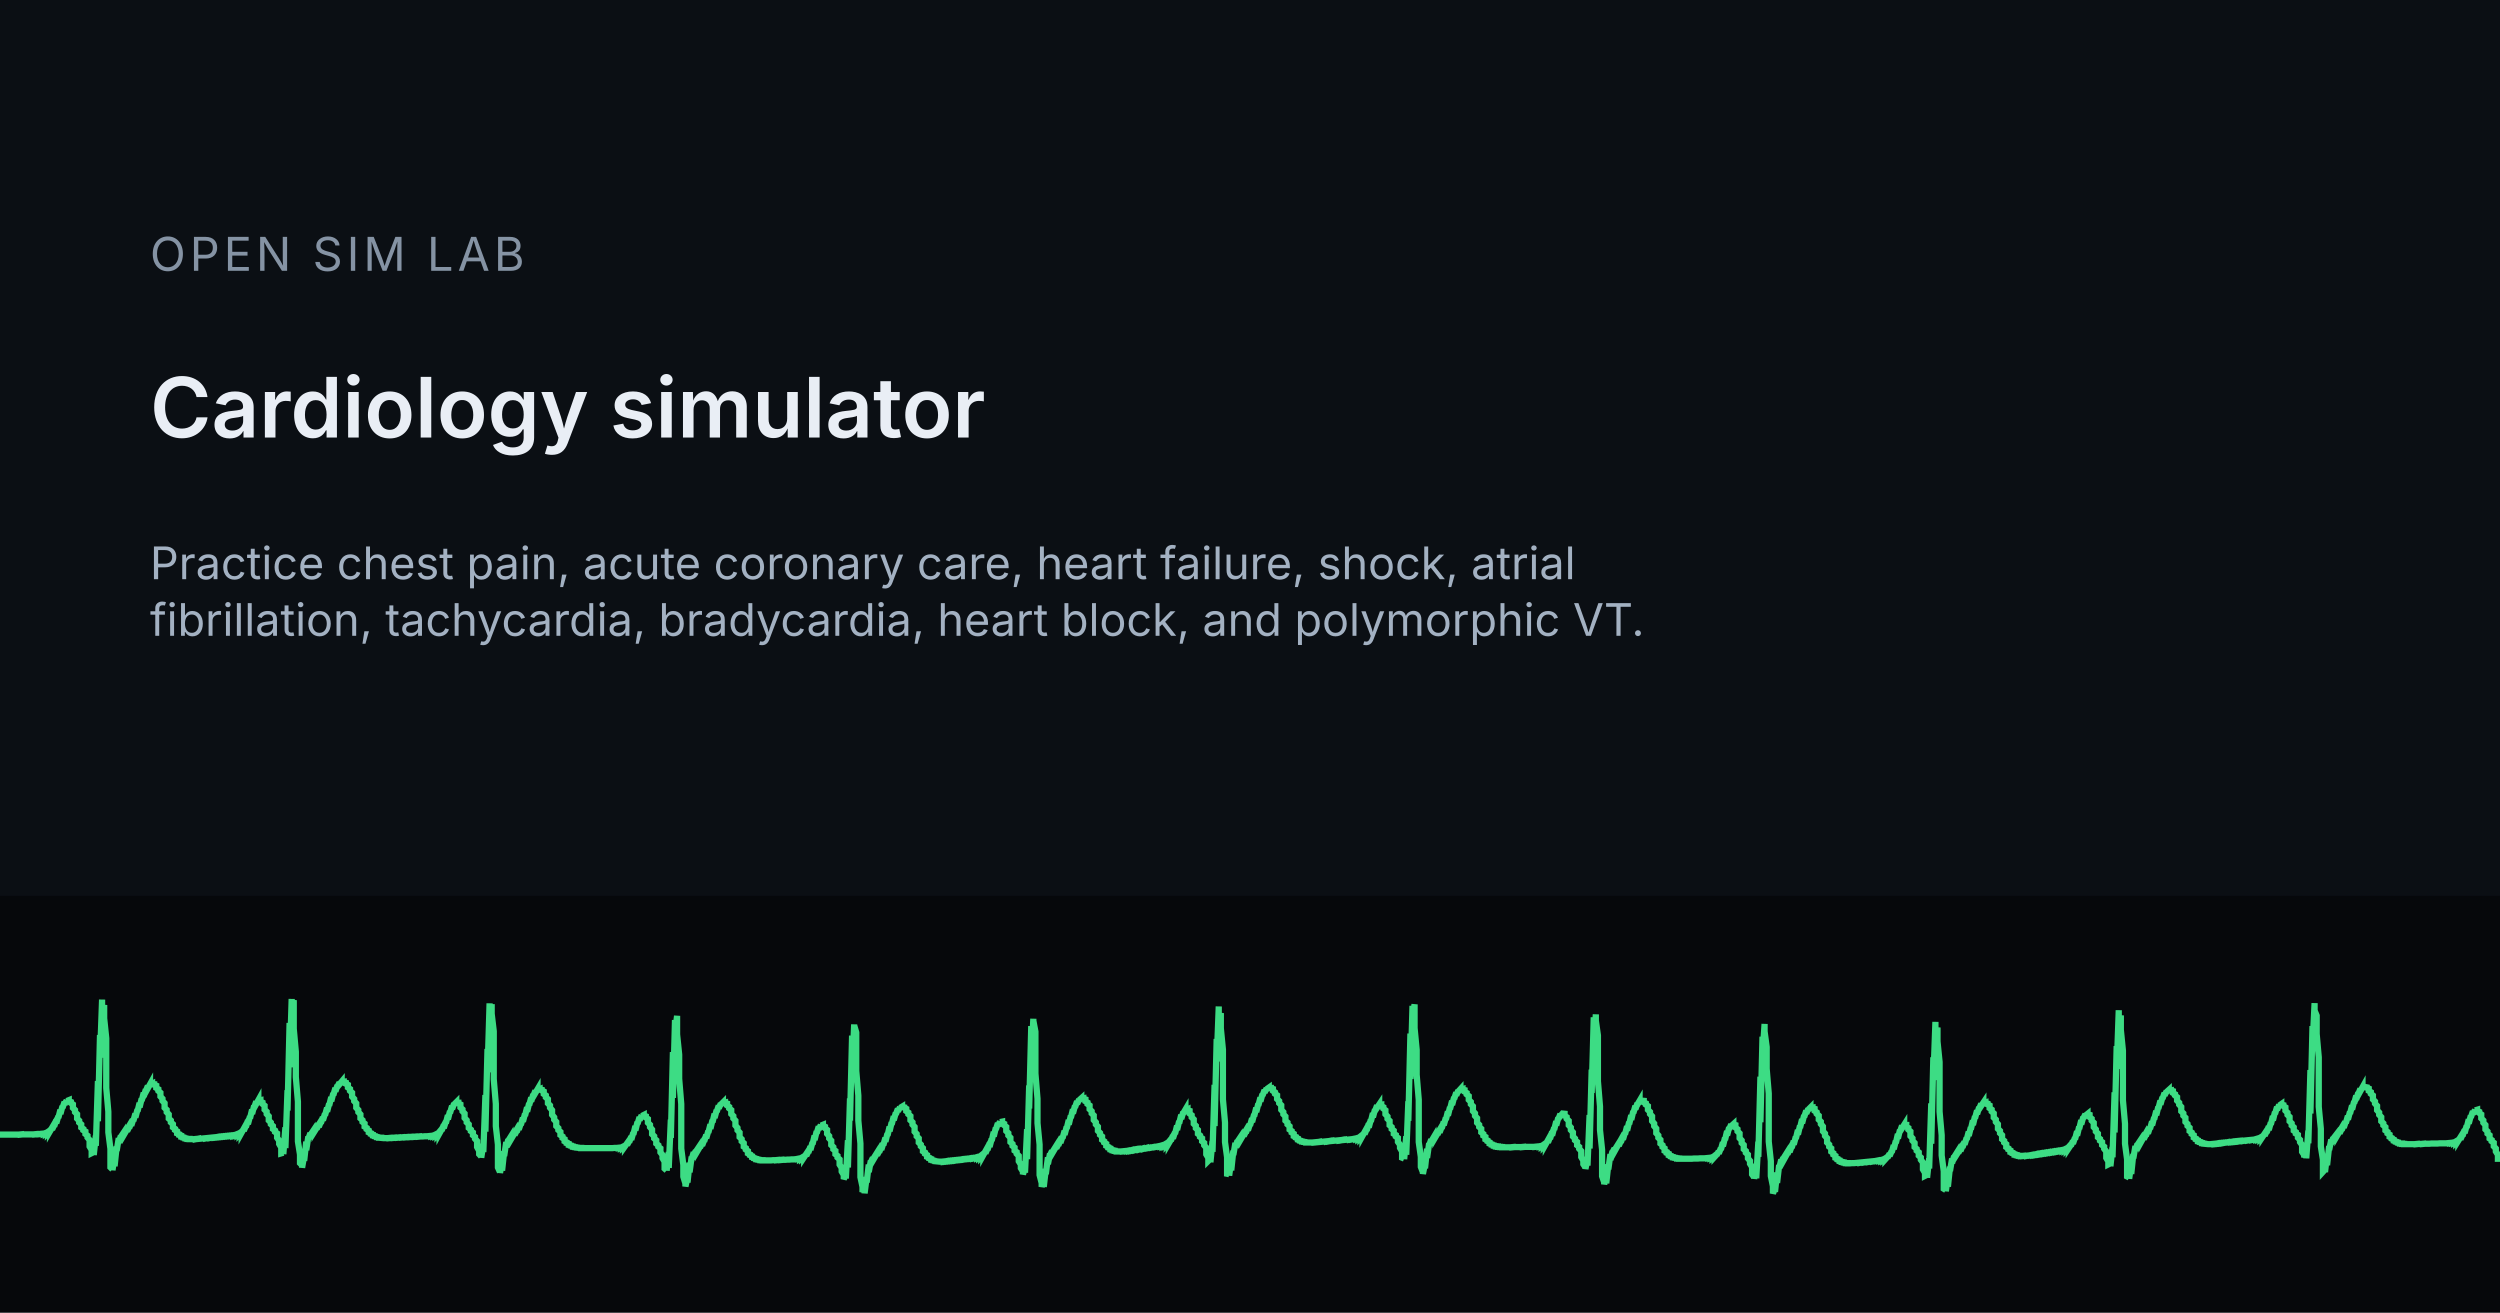
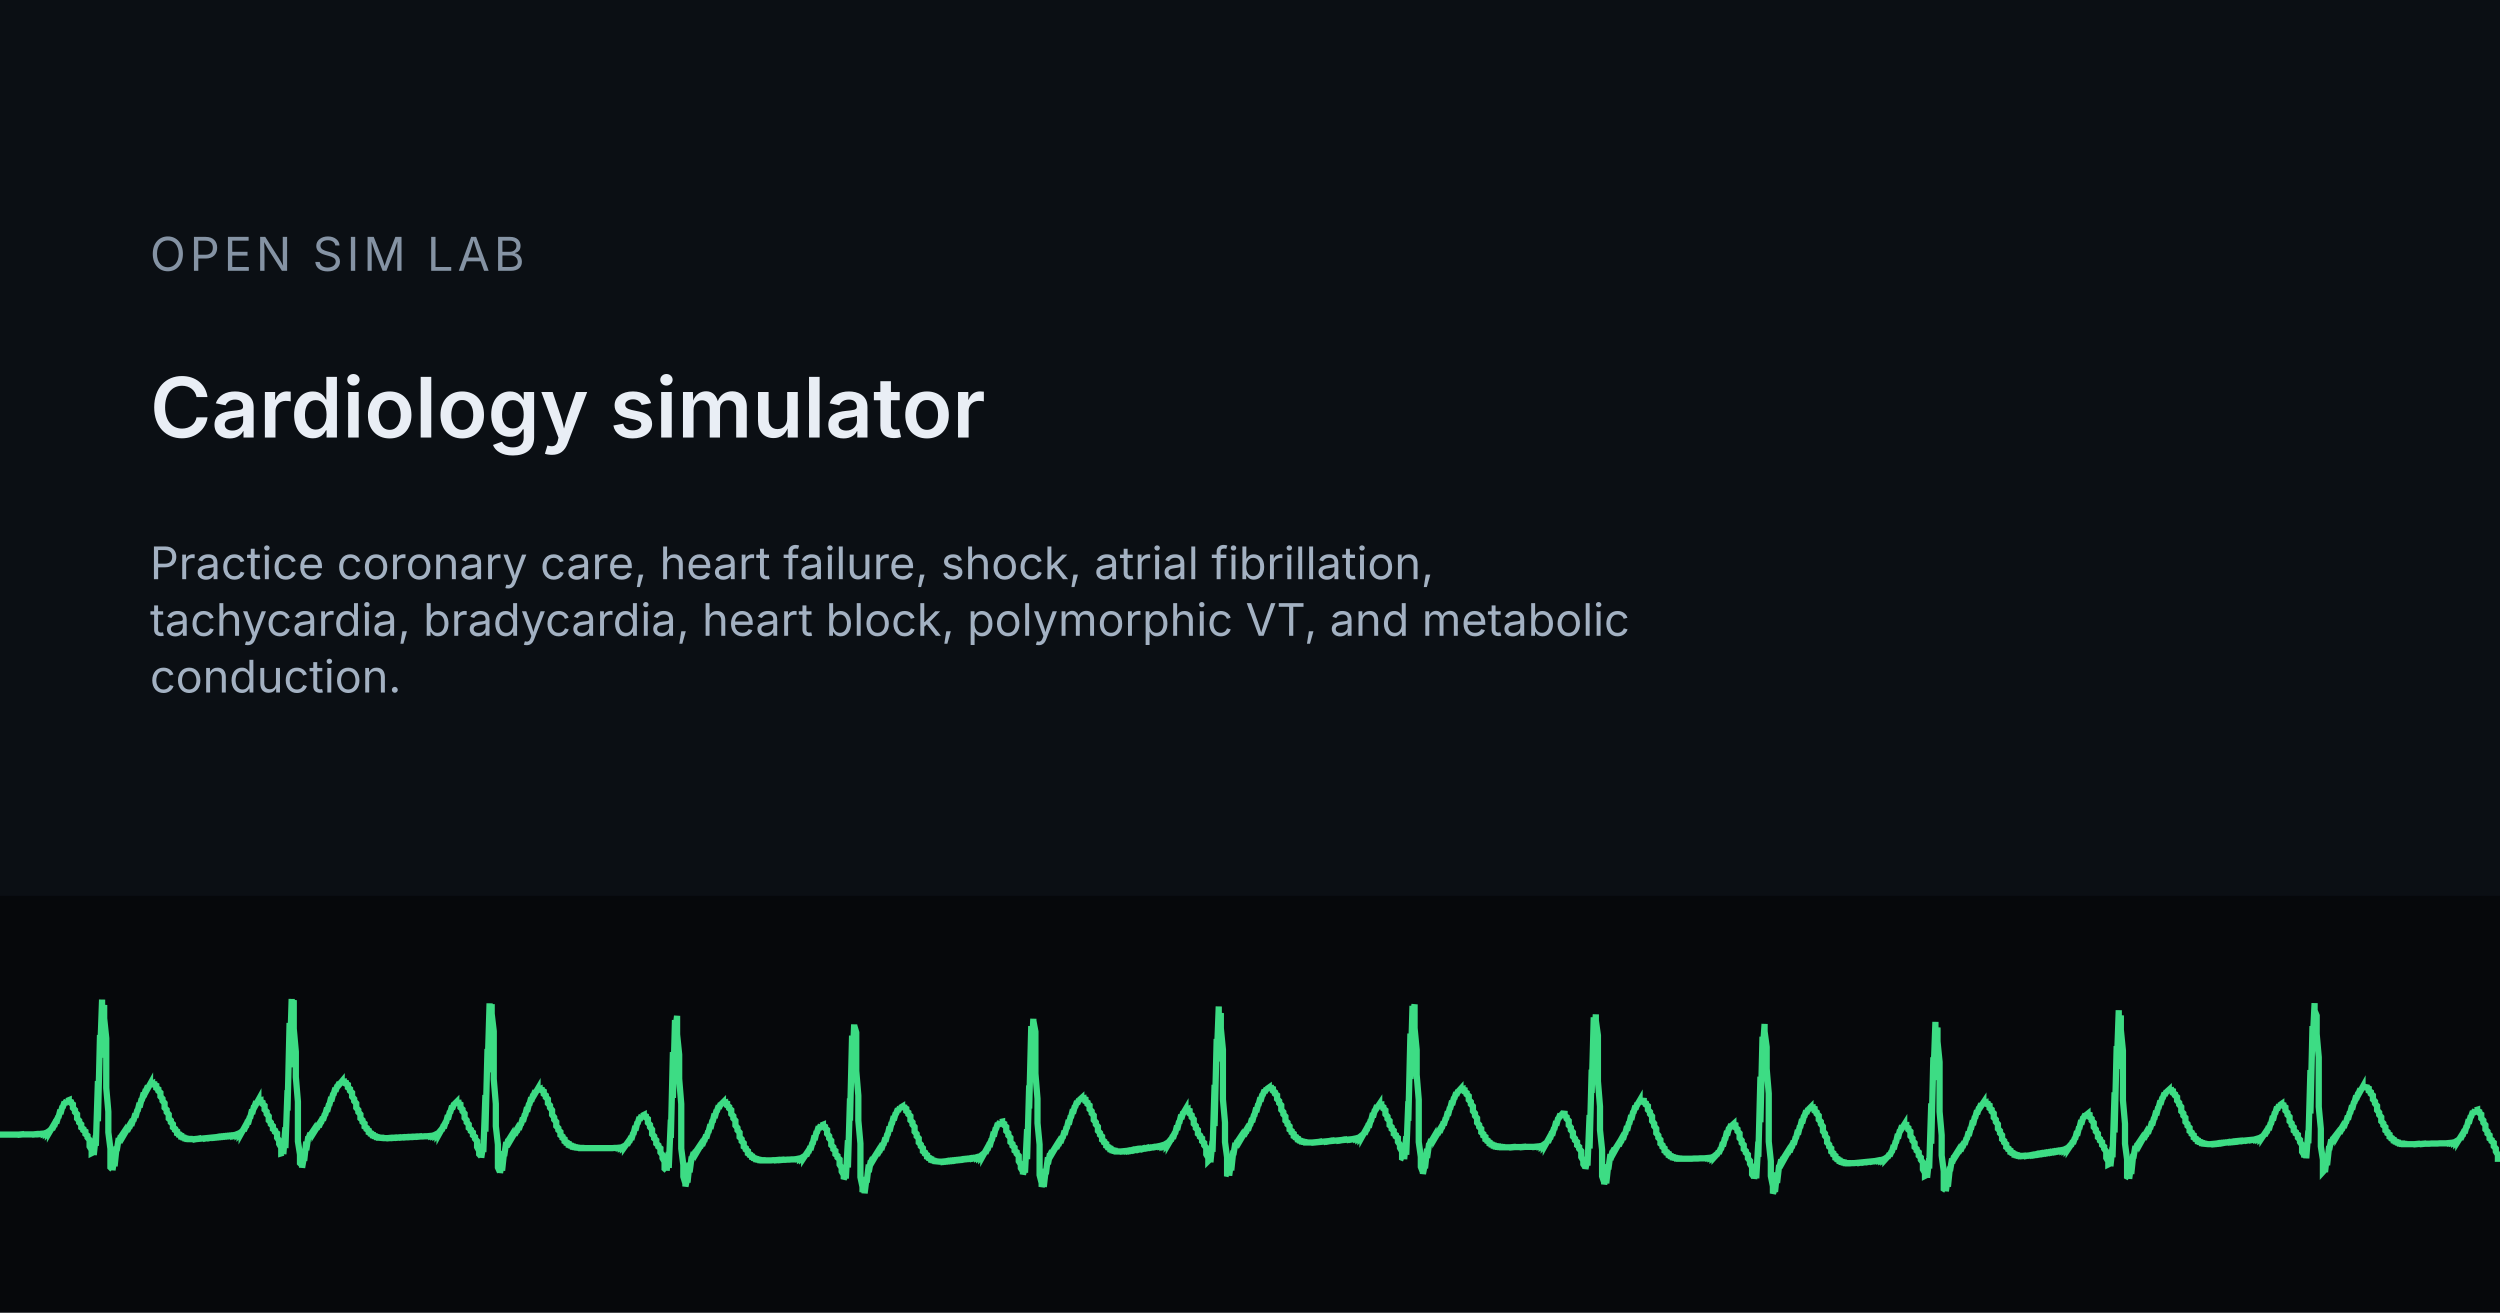
<svg xmlns="http://www.w3.org/2000/svg" width="1200" height="630" viewBox="0 0 1200 630">
  <rect width="1200" height="630" fill="#0B0F14" />
  <rect x="0" y="430" width="1200" height="200" fill="#06080B" />
  <g transform="translate(0 455)">
    <path d="M0 89.6 L0 89.6 L1 89.6 L1 89.6 L2 89.6 L2 89.6 L3 89.6 L3 89.6 L4 89.6 L4 89.6 L5 89.6 L5 89.6 L6 89.6 L6 89.6 L7 89.6 L7 89.6 L8 89.6 L8 89.6 L9 89.6 L9 89.6 L10 89.5 L10 89.6 L11 89.5 L11 89.5 L12 89.5 L12 89.5 L13 89.5 L13 89.5 L14 89.5 L14 89.5 L15 89.5 L15 89.5 L16 89.5 L16 89.5 L17 89.4 L17 89.5 L18 89.4 L18 89.4 L19 89.3 L19 89.4 L20 89.3 L20 89.3 L21 89.1 L21 89.2 L22 88.8 L22 89.0 L23 88.3 L23 88.7 L24 87.6 L24 88.0 L25 86.3 L25 87.2 L26 85.0 L26 85.7 L27 82.6 L27 84.2 L28 80.7 L28 81.6 L29 77.7 L29 79.7 L30 75.9 L30 76.8 L31 73.9 L31 75.1 L32 73.2 L32 73.5 L33 73.1 L33 73.5 L34 73.9 L34 74.4 L35 75.1 L35 76.8 L36 77.8 L36 78.8 L37 79.8 L37 81.9 L38 82.9 L38 83.8 L39 84.7 L39 86.2 L40 86.9 L40 87.5 L41 88.1 L41 89.3 L42 90.1 L42 91.0 L43 92.2 L43 95.3 L44 97.0 L44 98.5 L45 98.0 L45 99.4 L46 90.1 L46 95.0 L47 63.9 L47 83.2 L48 41.8 L48 52.7 L49 24.8 L49 32.7 L50 27.4 L50 33.8 L51 43.4 L51 67.2 L52 78.6 L52 88.5 L53 96.4 L53 105.3 L54 106.3 L54 106.7 L55 99.9 L55 104.8 L56 95.3 L56 97.4 L57 91.3 L57 93.5 L58 90.2 L58 90.7 L59 89.2 L59 89.8 L60 88.4 L60 88.8 L61 87.1 L61 88.0 L62 85.9 L62 86.5 L63 83.9 L63 85.3 L64 82.2 L64 83.1 L65 79.5 L65 81.4 L66 77.5 L66 78.5 L67 74.4 L67 76.5 L68 72.3 L68 73.4 L69 69.5 L69 71.4 L70 67.9 L70 68.7 L71 66.2 L71 67.3 L72 65.5 L72 65.7 L73 65.2 L73 65.3 L74 65.4 L74 65.7 L75 66.1 L75 67.2 L76 67.8 L76 68.6 L77 69.5 L77 71.3 L78 72.4 L78 73.4 L79 74.5 L79 76.7 L80 77.7 L80 78.8 L81 79.9 L81 81.9 L82 82.8 L82 83.7 L83 84.6 L83 86.1 L84 86.8 L84 87.4 L85 88.0 L85 89.0 L86 89.4 L86 89.8 L87 90.1 L87 90.7 L88 90.9 L88 91.1 L89 91.3 L89 91.5 L90 91.6 L90 91.7 L91 91.7 L91 91.8 L92 91.8 L92 91.8 L93 91.8 L93 91.8 L94 91.7 L94 91.8 L95 91.6 L95 91.7 L96 91.6 L96 91.6 L97 91.5 L97 91.5 L98 91.4 L98 91.4 L99 91.3 L99 91.4 L100 91.2 L100 91.2 L101 91.1 L101 91.2 L102 91.0 L102 91.0 L103 90.9 L103 91.0 L104 90.8 L104 90.9 L105 90.7 L105 90.8 L106 90.6 L106 90.7 L107 90.5 L107 90.6 L108 90.4 L108 90.5 L109 90.3 L109 90.4 L110 90.2 L110 90.3 L111 90.1 L111 90.2 L112 90.0 L112 90.1 L113 89.7 L113 89.9 L114 89.5 L114 89.6 L115 88.9 L115 89.3 L116 88.2 L116 88.6 L117 86.8 L117 87.8 L118 85.4 L118 86.1 L119 82.8 L119 84.6 L120 80.8 L120 81.8 L121 77.6 L121 79.7 L122 75.7 L122 76.6 L123 73.7 L123 74.9 L124 73.1 L124 73.3 L125 73.1 L125 73.7 L126 74.2 L126 74.9 L127 75.7 L127 77.6 L128 78.6 L128 79.7 L129 80.8 L129 82.8 L130 83.8 L130 84.6 L131 85.5 L131 86.9 L132 87.6 L132 88.3 L133 89.0 L133 91.1 L134 92.5 L134 94.1 L135 95.8 L135 98.6 L136 98.3 L136 99.0 L137 86.1 L137 96.1 L138 68.3 L138 78.1 L139 36.0 L139 57.3 L140 24.5 L140 28.4 L141 25.1 L141 38.8 L142 49.9 L142 62.0 L143 73.8 L143 92.9 L144 99.2 L144 103.3 L145 104.3 L145 105.5 L146 99.7 L146 102.2 L147 93.0 L147 97.1 L148 90.5 L148 91.6 L149 88.9 L149 89.8 L150 88.3 L150 88.6 L151 87.3 L151 88.0 L152 86.4 L152 86.9 L153 84.8 L153 85.9 L154 83.5 L154 84.2 L155 81.2 L155 82.8 L156 79.5 L156 80.4 L157 76.7 L157 78.6 L158 74.7 L158 75.7 L159 71.6 L159 73.6 L160 69.7 L160 70.7 L161 67.2 L161 68.9 L162 65.9 L162 66.5 L163 64.6 L163 65.4 L164 64.2 L164 64.3 L165 64.2 L165 64.4 L166 64.7 L166 65.2 L167 65.7 L167 67.0 L168 67.7 L168 68.6 L169 69.5 L169 71.4 L170 72.5 L170 73.5 L171 74.6 L171 76.7 L172 77.8 L172 78.8 L173 79.9 L173 81.8 L174 82.7 L174 83.5 L175 84.3 L175 85.8 L176 86.4 L176 87.0 L177 87.6 L177 88.5 L178 88.9 L178 89.3 L179 89.6 L179 90.1 L180 90.3 L180 90.5 L181 90.7 L181 90.9 L182 91.0 L182 91.1 L183 91.1 L183 91.2 L184 91.3 L184 91.3 L185 91.3 L185 91.3 L186 91.3 L186 91.3 L187 91.2 L187 91.3 L188 91.2 L188 91.2 L189 91.1 L189 91.2 L190 91.1 L190 91.1 L191 91.0 L191 91.1 L192 91.0 L192 91.0 L193 90.9 L193 91.0 L194 90.9 L194 90.9 L195 90.8 L195 90.9 L196 90.8 L196 90.8 L197 90.7 L197 90.8 L198 90.7 L198 90.7 L199 90.6 L199 90.7 L200 90.6 L200 90.6 L201 90.5 L201 90.6 L202 90.5 L202 90.5 L203 90.5 L203 90.5 L204 90.4 L204 90.4 L205 90.4 L205 90.4 L206 90.3 L206 90.3 L207 90.2 L207 90.3 L208 90.0 L208 90.1 L209 89.6 L209 89.9 L210 89.2 L210 89.4 L211 88.2 L211 88.9 L212 87.1 L212 87.7 L213 85.0 L213 86.5 L214 83.3 L214 84.2 L215 80.3 L215 82.3 L216 78.3 L216 79.3 L217 75.8 L217 77.4 L218 74.6 L218 75.1 L219 74.1 L219 74.3 L220 74.3 L220 74.6 L221 75.1 L221 76.6 L222 77.5 L222 78.4 L223 79.5 L223 81.6 L224 82.7 L224 83.7 L225 84.7 L225 86.4 L226 87.2 L226 87.9 L227 88.6 L227 89.9 L228 90.7 L228 91.6 L229 92.7 L229 95.6 L230 97.4 L230 99.0 L231 100.1 L231 100.7 L232 94.1 L232 98.0 L233 70.6 L233 88.2 L234 48.5 L234 59.7 L235 26.6 L235 38.3 L236 27.0 L236 31.6 L237 40.0 L237 63.0 L238 74.9 L238 85.6 L239 94.4 L239 105.4 L240 107.6 L240 108.0 L241 102.4 L241 106.9 L242 97.6 L242 99.9 L243 93.2 L243 95.7 L244 91.9 L244 92.5 L245 90.9 L245 91.5 L246 90.2 L246 90.6 L247 88.9 L247 89.8 L248 87.8 L248 88.4 L249 85.8 L249 87.2 L250 84.2 L250 85.0 L251 81.5 L251 83.4 L252 79.6 L252 80.6 L253 76.5 L253 78.6 L254 74.5 L254 75.5 L255 71.8 L255 73.6 L256 70.2 L256 71.0 L257 68.5 L257 69.6 L258 67.9 L258 68.2 L259 67.8 L259 67.9 L260 68.1 L260 68.4 L261 68.9 L261 70.1 L262 70.8 L262 71.7 L263 72.6 L263 74.6 L264 75.6 L264 76.7 L265 77.9 L265 80.1 L266 81.3 L266 82.4 L267 83.5 L267 85.5 L268 86.5 L268 87.4 L269 88.3 L269 89.8 L270 90.5 L270 91.2 L271 91.8 L271 92.8 L272 93.3 L272 93.7 L273 94.0 L273 94.6 L274 94.8 L274 95.0 L275 95.2 L275 95.5 L276 95.6 L276 95.7 L277 95.8 L277 95.9 L278 96.0 L278 96.0 L279 96.0 L279 96.1 L280 96.1 L280 96.1 L281 96.1 L281 96.1 L282 96.1 L282 96.1 L283 96.1 L283 96.1 L284 96.1 L284 96.1 L285 96.1 L285 96.1 L286 96.1 L286 96.1 L287 96.1 L287 96.1 L288 96.1 L288 96.1 L289 96.1 L289 96.1 L290 96.1 L290 96.1 L291 96.1 L291 96.1 L292 96.1 L292 96.1 L293 96.1 L293 96.1 L294 96.1 L294 96.1 L295 96.0 L295 96.0 L296 96.0 L296 96.0 L297 95.9 L297 96.0 L298 95.8 L298 95.9 L299 95.4 L299 95.7 L300 94.9 L300 95.2 L301 93.8 L301 94.6 L302 92.7 L302 93.3 L303 90.5 L303 92.1 L304 88.6 L304 89.6 L305 85.5 L305 87.6 L306 83.5 L306 84.5 L307 81.2 L307 82.7 L308 80.3 L308 80.7 L309 80.2 L309 80.4 L310 80.8 L310 81.4 L311 82.1 L311 83.9 L312 84.9 L312 86.0 L313 87.2 L313 89.4 L314 90.4 L314 91.4 L315 92.3 L315 93.9 L316 94.7 L316 95.4 L317 96.2 L317 98.1 L318 99.4 L318 100.9 L319 102.6 L319 105.9 L320 106.8 L320 106.9 L321 98.0 L321 105.6 L322 82.4 L322 91.2 L323 50.0 L323 72.0 L324 34.6 L324 40.8 L325 32.6 L325 41.5 L326 51.2 L326 62.8 L327 74.9 L327 96.3 L328 104.2 L328 109.8 L329 113.1 L329 114.5 L330 110.3 L330 112.6 L331 103.1 L331 107.7 L332 100.2 L332 101.4 L333 98.1 L333 99.3 L334 97.4 L334 97.8 L335 96.3 L335 97.1 L336 95.4 L336 95.9 L337 93.6 L337 94.9 L338 92.2 L338 92.9 L339 89.7 L339 91.4 L340 87.8 L340 88.7 L341 84.7 L341 86.8 L342 82.6 L342 83.7 L343 79.6 L343 81.6 L344 77.8 L344 78.7 L345 75.7 L345 77.0 L346 74.7 L346 75.2 L347 74.2 L347 74.4 L348 74.2 L348 74.4 L349 74.7 L349 75.6 L350 76.3 L350 77.0 L351 77.8 L351 79.7 L352 80.7 L352 81.8 L353 82.9 L353 85.2 L354 86.4 L354 87.5 L355 88.6 L355 90.8 L356 91.8 L356 92.8 L357 93.7 L357 95.4 L358 96.1 L358 96.8 L359 97.5 L359 98.6 L360 99.1 L360 99.5 L361 99.9 L361 100.5 L362 100.8 L362 101.0 L363 101.2 L363 101.5 L364 101.6 L364 101.7 L365 101.8 L365 101.9 L366 101.9 L366 102.0 L367 102.0 L367 102.0 L368 102.0 L368 102.0 L369 102.0 L369 102.0 L370 102.0 L370 102.0 L371 101.9 L371 101.9 L372 101.9 L372 101.9 L373 101.8 L373 101.9 L374 101.8 L374 101.8 L375 101.7 L375 101.8 L376 101.7 L376 101.7 L377 101.7 L377 101.7 L378 101.6 L378 101.6 L379 101.6 L379 101.6 L380 101.5 L380 101.5 L381 101.5 L381 101.5 L382 101.4 L382 101.4 L383 101.2 L383 101.3 L384 101.1 L384 101.2 L385 100.6 L385 100.9 L386 100.1 L386 100.4 L387 98.9 L387 99.8 L388 97.7 L388 98.3 L389 95.3 L389 97.0 L390 93.3 L390 94.3 L391 90.1 L391 92.2 L392 88.0 L392 89.0 L393 85.7 L393 87.1 L394 85.0 L394 85.3 L395 84.9 L395 85.3 L396 85.8 L396 86.5 L397 87.3 L397 89.2 L398 90.3 L398 91.4 L399 92.5 L399 94.6 L400 95.6 L400 96.6 L401 97.4 L401 99.0 L402 99.8 L402 100.6 L403 101.5 L403 104.0 L404 105.6 L404 107.3 L405 109.0 L405 111.0 L406 108.9 L406 110.7 L407 92.3 L407 105.4 L408 72.2 L408 82.9 L409 42.1 L409 60.9 L410 36.7 L410 37.2 L411 40.6 L411 59.0 L412 70.9 L412 82.9 L413 93.9 L413 110.0 L414 114.7 L414 117.2 L415 115.0 L415 117.8 L416 110.0 L416 112.6 L417 104.0 L417 107.6 L418 102.1 L418 102.9 L419 100.7 L419 101.5 L420 99.9 L420 100.3 L421 98.6 L421 99.5 L422 97.5 L422 98.1 L423 95.5 L423 96.9 L424 93.8 L424 94.7 L425 91.1 L425 93.0 L426 89.0 L426 90.1 L427 85.8 L427 88.0 L428 83.7 L428 84.8 L429 80.8 L429 82.7 L430 79.1 L430 79.9 L431 77.2 L431 78.4 L432 76.5 L432 76.8 L433 76.2 L433 76.3 L434 76.5 L434 76.7 L435 77.2 L435 78.3 L436 79.0 L436 79.8 L437 80.7 L437 82.7 L438 83.7 L438 84.8 L439 85.9 L439 88.2 L440 89.3 L440 90.4 L441 91.4 L441 93.4 L442 94.4 L442 95.2 L443 96.1 L443 97.6 L444 98.2 L444 98.8 L445 99.4 L445 100.3 L446 100.7 L446 101.0 L447 101.3 L447 101.8 L448 102.0 L448 102.1 L449 102.3 L449 102.4 L450 102.5 L450 102.5 L451 102.6 L451 102.6 L452 102.6 L452 102.6 L453 102.5 L453 102.6 L454 102.4 L454 102.5 L455 102.3 L455 102.4 L456 102.2 L456 102.3 L457 102.1 L457 102.2 L458 102.0 L458 102.1 L459 101.9 L459 102.0 L460 101.8 L460 101.8 L461 101.6 L461 101.7 L462 101.5 L462 101.6 L463 101.4 L463 101.5 L464 101.3 L464 101.3 L465 101.1 L465 101.2 L466 101.0 L466 101.1 L467 100.9 L467 101.0 L468 100.7 L468 100.8 L469 100.5 L469 100.7 L470 100.2 L470 100.4 L471 99.6 L471 100.1 L472 99.0 L472 99.4 L473 97.6 L473 98.6 L474 96.3 L474 97.0 L475 93.7 L475 95.5 L476 91.6 L476 92.6 L477 88.3 L477 90.5 L478 86.3 L478 87.2 L479 84.1 L479 85.4 L480 83.4 L480 83.6 L481 83.4 L481 83.9 L482 84.4 L482 85.1 L483 85.9 L483 87.9 L484 88.9 L484 90.0 L485 91.1 L485 93.2 L486 94.1 L486 95.0 L487 95.8 L487 97.3 L488 98.0 L488 98.8 L489 99.8 L489 102.4 L490 104.0 L490 105.7 L491 107.3 L491 108.7 L492 105.6 L492 107.9 L493 87.0 L493 101.4 L494 66.0 L494 77.1 L495 37.5 L495 54.8 L496 34.0 L496 34.9 L497 40.2 L497 60.3 L498 72.4 L498 84.1 L499 94.4 L499 109.0 L500 112.9 L500 114.7 L501 111.2 L501 114.7 L502 106.1 L502 108.6 L503 100.5 L503 103.8 L504 98.7 L504 99.5 L505 97.4 L505 98.2 L506 96.6 L506 97.0 L507 95.3 L507 96.2 L508 94.2 L508 94.8 L509 92.2 L509 93.6 L510 90.6 L510 91.4 L511 87.8 L511 89.7 L512 85.8 L512 86.8 L513 82.6 L513 84.8 L514 80.5 L514 81.6 L515 77.5 L515 79.5 L516 75.7 L516 76.6 L517 73.6 L517 74.9 L518 72.7 L518 73.1 L519 72.2 L519 72.4 L520 72.2 L520 72.4 L521 72.7 L521 73.6 L522 74.2 L522 74.9 L523 75.6 L523 77.4 L524 78.4 L524 79.4 L525 80.4 L525 82.6 L526 83.7 L526 84.7 L527 85.8 L527 87.8 L528 88.8 L528 89.7 L529 90.5 L529 92.1 L530 92.8 L530 93.4 L531 94.0 L531 95.0 L532 95.5 L532 95.9 L533 96.2 L533 96.8 L534 97.0 L534 97.2 L535 97.3 L535 97.5 L536 97.6 L536 97.7 L537 97.7 L537 97.7 L538 97.7 L538 97.7 L539 97.6 L539 97.7 L540 97.6 L540 97.6 L541 97.4 L541 97.5 L542 97.3 L542 97.4 L543 97.1 L543 97.3 L544 97.0 L544 97.1 L545 96.8 L545 97.0 L546 96.7 L546 96.8 L547 96.6 L547 96.7 L548 96.4 L548 96.5 L549 96.3 L549 96.4 L550 96.1 L550 96.2 L551 96.0 L551 96.1 L552 95.9 L552 95.9 L553 95.7 L553 95.8 L554 95.6 L554 95.6 L555 95.4 L555 95.5 L556 95.3 L556 95.3 L557 95.0 L557 95.2 L558 94.9 L558 95.0 L559 94.4 L559 94.7 L560 94.0 L560 94.3 L561 93.1 L561 93.8 L562 92.1 L562 92.6 L563 90.1 L563 91.5 L564 88.4 L564 89.3 L565 85.3 L565 87.4 L566 83.1 L566 84.2 L567 80.1 L567 82.1 L568 78.7 L568 79.3 L569 77.6 L569 78.1 L570 77.6 L570 77.9 L571 78.2 L571 79.5 L572 80.3 L572 81.3 L573 82.3 L573 84.4 L574 85.4 L574 86.5 L575 87.4 L575 89.2 L576 90.0 L576 90.7 L577 91.4 L577 92.8 L578 93.6 L578 94.7 L579 95.9 L579 99.1 L580 100.8 L580 102.2 L581 101.2 L581 102.9 L582 92.7 L582 97.9 L583 65.7 L583 85.5 L584 43.7 L584 54.5 L585 28.1 L585 34.9 L586 31.3 L586 38.6 L587 48.8 L587 72.7 L588 83.8 L588 93.2 L589 100.5 L589 108.4 L590 108.6 L590 109.3 L591 101.8 L591 106.8 L592 97.3 L592 99.4 L593 93.6 L593 95.7 L594 92.5 L594 93.0 L595 91.5 L595 92.2 L596 90.7 L596 91.1 L597 89.4 L597 90.3 L598 88.2 L598 88.8 L599 86.1 L599 87.6 L600 84.5 L600 85.3 L601 81.8 L601 83.6 L602 79.8 L602 80.8 L603 76.7 L603 78.8 L604 74.7 L604 75.7 L605 71.8 L605 73.7 L606 70.1 L606 70.9 L607 68.2 L607 69.4 L608 67.4 L608 67.8 L609 67.1 L609 67.2 L610 67.2 L610 67.4 L611 67.7 L611 68.6 L612 69.3 L612 70.0 L613 70.7 L613 72.5 L614 73.5 L614 74.5 L615 75.5 L615 77.7 L616 78.8 L616 79.8 L617 80.9 L617 82.9 L618 83.8 L618 84.7 L619 85.6 L619 87.2 L620 87.9 L620 88.6 L621 89.2 L621 90.3 L622 90.7 L622 91.1 L623 91.5 L623 92.1 L624 92.4 L624 92.6 L625 92.8 L625 93.0 L626 93.1 L626 93.2 L627 93.3 L627 93.4 L628 93.4 L628 93.4 L629 93.4 L629 93.4 L630 93.4 L630 93.4 L631 93.3 L631 93.4 L632 93.3 L632 93.3 L633 93.1 L633 93.2 L634 93.1 L634 93.1 L635 93.0 L635 93.0 L636 92.9 L636 92.9 L637 92.8 L637 92.9 L638 92.7 L638 92.8 L639 92.6 L639 92.7 L640 92.6 L640 92.6 L641 92.5 L641 92.5 L642 92.4 L642 92.4 L643 92.3 L643 92.4 L644 92.2 L644 92.3 L645 92.1 L645 92.2 L646 92.1 L646 92.1 L647 92.0 L647 92.0 L648 91.9 L648 92.0 L649 91.8 L649 91.9 L650 91.7 L650 91.7 L651 91.4 L651 91.6 L652 91.2 L652 91.3 L653 90.5 L653 91.0 L654 89.9 L654 90.2 L655 88.4 L655 89.4 L656 87.0 L656 87.7 L657 84.4 L657 86.2 L658 82.4 L658 83.4 L659 79.3 L659 81.3 L660 77.5 L660 78.3 L661 75.6 L661 76.7 L662 75.2 L662 75.3 L663 75.2 L663 75.8 L664 76.4 L664 77.1 L665 77.9 L665 79.8 L666 80.9 L666 82.0 L667 83.0 L667 85.1 L668 86.0 L668 86.9 L669 87.7 L669 89.2 L670 89.8 L670 90.5 L671 91.2 L671 93.1 L672 94.5 L672 96.0 L673 97.7 L673 100.7 L674 101.1 L674 101.4 L675 90.4 L675 99.3 L676 73.6 L676 83.0 L677 41.1 L677 62.9 L678 27.8 L678 32.7 L679 27.1 L679 38.5 L680 49.0 L680 60.9 L681 72.9 L681 93.2 L682 100.3 L682 105.1 L683 107.7 L683 108.5 L684 103.4 L684 105.8 L685 96.4 L685 100.8 L686 93.7 L686 94.8 L687 91.9 L687 92.9 L688 91.2 L688 91.5 L689 90.1 L689 90.8 L690 89.1 L690 89.6 L691 87.3 L691 88.6 L692 85.9 L692 86.7 L693 83.4 L693 85.1 L694 81.5 L694 82.5 L695 78.5 L695 80.5 L696 76.4 L696 77.4 L697 73.4 L697 75.4 L698 71.6 L698 72.5 L699 69.4 L699 70.8 L700 68.4 L700 68.9 L701 67.8 L701 68.1 L702 67.8 L702 67.9 L703 68.2 L703 69.0 L704 69.6 L704 70.3 L705 71.1 L705 72.9 L706 73.9 L706 75.0 L707 76.0 L707 78.3 L708 79.4 L708 80.6 L709 81.7 L709 83.9 L710 84.9 L710 85.9 L711 86.8 L711 88.5 L712 89.3 L712 90.1 L713 90.7 L713 91.9 L714 92.4 L714 92.8 L715 93.3 L715 93.9 L716 94.2 L716 94.5 L717 94.7 L717 95.0 L718 95.1 L718 95.3 L719 95.3 L719 95.5 L720 95.5 L720 95.6 L721 95.6 L721 95.7 L722 95.7 L722 95.7 L723 95.7 L723 95.7 L724 95.7 L724 95.7 L725 95.7 L725 95.7 L726 95.6 L726 95.7 L727 95.6 L727 95.6 L728 95.6 L728 95.6 L729 95.6 L729 95.6 L730 95.6 L730 95.6 L731 95.5 L731 95.6 L732 95.5 L732 95.5 L733 95.5 L733 95.5 L734 95.5 L734 95.5 L735 95.5 L735 95.5 L736 95.5 L736 95.5 L737 95.4 L737 95.5 L738 95.4 L738 95.4 L739 95.2 L739 95.3 L740 95.0 L740 95.1 L741 94.4 L741 94.9 L742 93.8 L742 94.1 L743 92.3 L743 93.4 L744 90.9 L744 91.7 L745 88.3 L745 90.1 L746 86.2 L746 87.3 L747 83.2 L747 85.2 L748 81.4 L748 82.2 L749 79.7 L749 80.7 L750 79.5 L750 79.5 L751 79.6 L751 80.5 L752 81.2 L752 82.0 L753 83.0 L753 85.1 L754 86.2 L754 87.4 L755 88.5 L755 90.5 L756 91.5 L756 92.3 L757 93.1 L757 94.7 L758 95.5 L758 96.4 L759 97.5 L759 100.4 L760 102.1 L760 103.8 L761 105.3 L761 106.1 L762 101.4 L762 104.5 L763 80.2 L763 96.3 L764 58.4 L764 69.6 L765 33.3 L765 47.7 L766 31.9 L766 34.9 L767 42.0 L767 64.0 L768 76.1 L768 87.4 L769 96.9 L769 109.6 L770 112.5 L770 113.5 L771 108.9 L771 113.0 L772 103.9 L772 106.3 L773 99.0 L773 101.8 L774 97.5 L774 98.1 L775 96.2 L775 97.0 L776 95.4 L776 95.8 L777 94.0 L777 95.0 L778 92.7 L778 93.4 L779 90.4 L779 92.0 L780 88.6 L780 89.5 L781 85.6 L781 87.7 L782 83.5 L782 84.6 L783 80.3 L783 82.5 L784 78.3 L784 79.3 L785 75.8 L785 77.4 L786 74.5 L786 75.1 L787 73.4 L787 74.0 L788 73.3 L788 73.3 L789 73.4 L789 74.1 L790 74.6 L790 75.2 L791 75.9 L791 77.7 L792 78.7 L792 79.7 L793 80.8 L793 83.1 L794 84.3 L794 85.5 L795 86.7 L795 88.9 L796 90.0 L796 91.1 L797 92.1 L797 93.9 L798 94.7 L798 95.5 L799 96.2 L799 97.4 L800 97.9 L800 98.4 L801 98.8 L801 99.5 L802 99.8 L802 100.1 L803 100.3 L803 100.6 L804 100.7 L804 100.8 L805 100.9 L805 101.1 L806 101.1 L806 101.2 L807 101.2 L807 101.2 L808 101.2 L808 101.2 L809 101.2 L809 101.2 L810 101.2 L810 101.2 L811 101.2 L811 101.2 L812 101.2 L812 101.2 L813 101.1 L813 101.1 L814 101.1 L814 101.1 L815 101.1 L815 101.1 L816 101.0 L816 101.0 L817 101.0 L817 101.0 L818 101.0 L818 101.0 L819 100.9 L819 100.9 L820 100.8 L820 100.9 L821 100.7 L821 100.8 L822 100.4 L822 100.6 L823 99.8 L823 100.3 L824 99.2 L824 99.5 L825 97.6 L825 98.7 L826 96.1 L826 96.9 L827 93.3 L827 95.2 L828 91.1 L828 92.2 L829 87.9 L829 90.0 L830 86.1 L830 87.0 L831 84.7 L831 85.5 L832 84.6 L832 84.7 L833 85.0 L833 86.2 L834 87.0 L834 88.0 L835 89.0 L835 91.3 L836 92.4 L836 93.6 L837 94.6 L837 96.6 L838 97.5 L838 98.3 L839 99.2 L839 101.0 L840 102.2 L840 103.6 L841 105.2 L841 108.7 L842 110.1 L842 110.8 L843 105.6 L843 110.6 L844 93.0 L844 100.3 L845 61.8 L845 83.7 L846 42.6 L846 51.2 L847 36.5 L847 40.1 L848 47.6 L848 58.0 L849 69.9 L849 93.0 L850 102.3 L850 109.5 L851 114.4 L851 117.9 L852 115.3 L852 117.1 L853 107.8 L853 112.8 L854 104.2 L854 105.8 L855 101.6 L855 103.0 L856 100.7 L856 101.1 L857 99.5 L857 100.3 L858 98.5 L858 99.0 L859 96.7 L859 98.0 L860 95.2 L860 96.0 L861 92.6 L861 94.4 L862 90.6 L862 91.6 L863 87.4 L863 89.6 L864 85.3 L864 86.4 L865 82.2 L865 84.2 L866 80.3 L866 81.2 L867 78.1 L867 79.5 L868 77.2 L868 77.6 L869 76.6 L869 76.9 L870 76.7 L870 76.9 L871 77.2 L871 78.2 L872 78.9 L872 79.6 L873 80.5 L873 82.4 L874 83.4 L874 84.5 L875 85.7 L875 88.0 L876 89.1 L876 90.2 L877 91.3 L877 93.4 L878 94.4 L878 95.4 L879 96.2 L879 97.8 L880 98.5 L880 99.2 L881 99.8 L881 100.8 L882 101.2 L882 101.6 L883 101.9 L883 102.4 L884 102.6 L884 102.8 L885 102.9 L885 103.1 L886 103.2 L886 103.3 L887 103.3 L887 103.4 L888 103.4 L888 103.4 L889 103.3 L889 103.3 L890 103.3 L890 103.3 L891 103.2 L891 103.2 L892 103.1 L892 103.1 L893 103.0 L893 103.1 L894 102.9 L894 102.9 L895 102.8 L895 102.9 L896 102.7 L896 102.7 L897 102.6 L897 102.7 L898 102.5 L898 102.5 L899 102.4 L899 102.5 L900 102.3 L900 102.3 L901 102.1 L901 102.2 L902 102.0 L902 102.1 L903 101.8 L903 102.0 L904 101.5 L904 101.7 L905 101.0 L905 101.4 L906 100.3 L906 100.7 L907 98.8 L907 99.9 L908 97.5 L908 98.2 L909 94.7 L909 96.6 L910 92.6 L910 93.7 L911 89.3 L911 91.5 L912 87.3 L912 88.2 L913 85.3 L913 86.5 L914 84.9 L914 85.0 L915 85.0 L915 85.8 L916 86.4 L916 87.2 L917 88.1 L917 90.3 L918 91.4 L918 92.5 L919 93.6 L919 95.6 L920 96.5 L920 97.3 L921 98.1 L921 99.7 L922 100.6 L922 101.7 L923 103.0 L923 106.3 L924 108.0 L924 109.4 L925 108.9 L925 110.3 L926 101.0 L926 105.9 L927 74.6 L927 94.0 L928 52.5 L928 63.4 L929 35.5 L929 43.4 L930 38.2 L930 44.9 L931 54.8 L931 78.6 L932 89.9 L932 99.6 L933 107.2 L933 115.6 L934 116.2 L934 116.8 L935 109.6 L935 114.6 L936 105.0 L936 107.1 L937 101.1 L937 103.3 L938 99.9 L938 100.4 L939 98.8 L939 99.5 L940 97.9 L940 98.4 L941 96.4 L941 97.5 L942 95.1 L942 95.8 L943 92.9 L943 94.4 L944 91.1 L944 92.0 L945 88.2 L945 90.2 L946 86.1 L946 87.1 L947 82.8 L947 85.0 L948 80.8 L948 81.8 L949 78.0 L949 79.8 L950 76.4 L950 77.2 L951 74.8 L951 75.8 L952 74.3 L952 74.5 L953 74.2 L953 74.4 L954 74.7 L954 75.1 L955 75.6 L955 76.9 L956 77.6 L956 78.5 L957 79.4 L957 81.4 L958 82.4 L958 83.5 L959 84.6 L959 86.8 L960 87.8 L960 88.9 L961 89.9 L961 91.8 L962 92.6 L962 93.4 L963 94.2 L963 95.6 L964 96.2 L964 96.7 L965 97.2 L965 98.0 L966 98.3 L966 98.6 L967 98.9 L967 99.3 L968 99.4 L968 99.6 L969 99.7 L969 99.8 L970 99.8 L970 99.9 L971 99.8 L971 99.9 L972 99.8 L972 99.8 L973 99.7 L973 99.8 L974 99.6 L974 99.6 L975 99.4 L975 99.5 L976 99.3 L976 99.4 L977 99.1 L977 99.3 L978 99.0 L978 99.1 L979 98.8 L979 99.0 L980 98.7 L980 98.8 L981 98.5 L981 98.7 L982 98.4 L982 98.5 L983 98.2 L983 98.4 L984 98.1 L984 98.2 L985 97.9 L985 98.1 L986 97.8 L986 97.9 L987 97.6 L987 97.8 L988 97.5 L988 97.6 L989 97.3 L989 97.4 L990 97.1 L990 97.2 L991 96.7 L991 97.0 L992 96.3 L992 96.6 L993 95.5 L993 96.1 L994 94.6 L994 95.1 L995 92.7 L995 94.0 L996 91.0 L996 91.9 L997 88.0 L997 90.1 L998 85.8 L998 86.9 L999 82.7 L999 84.7 L1000 81.1 L1000 81.8 L1001 79.8 L1001 80.5 L1002 79.7 L1002 79.8 L1003 80.1 L1003 81.2 L1004 82.0 L1004 82.9 L1005 83.9 L1005 86.0 L1006 87.1 L1006 88.1 L1007 89.1 L1007 90.9 L1008 91.7 L1008 92.5 L1009 93.2 L1009 94.6 L1010 95.4 L1010 96.4 L1011 97.7 L1011 100.8 L1012 102.5 L1012 103.9 L1013 103.4 L1013 104.8 L1014 95.6 L1014 100.5 L1015 69.3 L1015 88.6 L1016 47.1 L1016 58.1 L1017 29.9 L1017 38.0 L1018 32.4 L1018 39.3 L1019 49.3 L1019 73.1 L1020 84.4 L1020 94.0 L1021 101.5 L1021 109.7 L1022 110.2 L1022 110.8 L1023 103.5 L1023 108.5 L1024 98.9 L1024 101.0 L1025 95.1 L1025 97.3 L1026 94.0 L1026 94.5 L1027 93.0 L1027 93.7 L1028 92.2 L1028 92.6 L1029 90.8 L1029 91.8 L1030 89.7 L1030 90.3 L1031 87.6 L1031 89.1 L1032 86.0 L1032 86.9 L1033 83.3 L1033 85.2 L1034 81.3 L1034 82.3 L1035 78.2 L1035 80.3 L1036 76.2 L1036 77.2 L1037 73.3 L1037 75.2 L1038 71.6 L1038 72.4 L1039 69.6 L1039 70.8 L1040 68.7 L1040 69.1 L1041 68.2 L1041 68.4 L1042 68.3 L1042 68.4 L1043 68.7 L1043 69.6 L1044 70.2 L1044 70.8 L1045 71.6 L1045 73.3 L1046 74.3 L1046 75.2 L1047 76.3 L1047 78.4 L1048 79.4 L1048 80.5 L1049 81.5 L1049 83.5 L1050 84.5 L1050 85.4 L1051 86.3 L1051 87.9 L1052 88.6 L1052 89.3 L1053 89.9 L1053 91.0 L1054 91.5 L1054 91.9 L1055 92.3 L1055 92.9 L1056 93.1 L1056 93.3 L1057 93.5 L1057 93.8 L1058 93.9 L1058 94.0 L1059 94.1 L1059 94.1 L1060 94.2 L1060 94.2 L1061 94.2 L1061 94.2 L1062 94.1 L1062 94.1 L1063 94.0 L1063 94.1 L1064 93.9 L1064 94.0 L1065 93.8 L1065 93.9 L1066 93.7 L1066 93.8 L1067 93.6 L1067 93.7 L1068 93.5 L1068 93.5 L1069 93.3 L1069 93.4 L1070 93.3 L1070 93.3 L1071 93.1 L1071 93.2 L1072 93.0 L1072 93.1 L1073 92.9 L1073 93.0 L1074 92.8 L1074 92.9 L1075 92.7 L1075 92.8 L1076 92.6 L1076 92.6 L1077 92.5 L1077 92.6 L1078 92.4 L1078 92.4 L1079 92.3 L1079 92.4 L1080 92.2 L1080 92.2 L1081 92.1 L1081 92.2 L1082 92.0 L1082 92.0 L1083 91.7 L1083 91.9 L1084 91.5 L1084 91.6 L1085 91.0 L1085 91.4 L1086 90.5 L1086 90.7 L1087 89.2 L1087 90.1 L1088 88.1 L1088 88.7 L1089 85.7 L1089 87.4 L1090 83.8 L1090 84.8 L1091 80.7 L1091 82.8 L1092 78.7 L1092 79.7 L1093 76.3 L1093 77.8 L1094 75.3 L1094 75.7 L1095 75.0 L1095 75.1 L1096 75.4 L1096 75.9 L1097 76.5 L1097 78.1 L1098 79.1 L1098 80.1 L1099 81.1 L1099 83.2 L1100 84.2 L1100 85.2 L1101 86.1 L1101 87.7 L1102 88.4 L1102 89.1 L1103 89.7 L1103 91.1 L1104 92.1 L1104 93.2 L1105 94.6 L1105 97.9 L1106 99.4 L1106 100.6 L1107 97.9 L1107 101.0 L1108 87.7 L1108 93.8 L1109 58.6 L1109 79.5 L1110 37.5 L1110 47.4 L1111 26.5 L1111 30.1 L1112 32.5 L1112 41.3 L1113 52.5 L1113 76.3 L1114 86.8 L1114 95.3 L1115 101.6 L1115 107.5 L1116 106.4 L1116 107.6 L1117 99.2 L1117 104.3 L1118 95.1 L1118 97.0 L1119 92.0 L1119 93.7 L1120 91.1 L1120 91.5 L1121 90.2 L1121 90.8 L1122 89.4 L1122 89.8 L1123 88.1 L1123 89.0 L1124 86.9 L1124 87.5 L1125 84.9 L1125 86.3 L1126 83.3 L1126 84.1 L1127 80.6 L1127 82.4 L1128 78.6 L1128 79.6 L1129 75.6 L1129 77.6 L1130 73.6 L1130 74.6 L1131 70.9 L1131 72.7 L1132 69.4 L1132 70.1 L1133 67.6 L1133 68.7 L1134 66.9 L1134 67.2 L1135 66.7 L1135 66.7 L1136 66.9 L1136 67.1 L1137 67.5 L1137 68.6 L1138 69.2 L1138 70.0 L1139 70.8 L1139 72.7 L1140 73.7 L1140 74.7 L1141 75.8 L1141 77.9 L1142 79.0 L1142 80.1 L1143 81.2 L1143 83.2 L1144 84.2 L1144 85.1 L1145 86.0 L1145 87.6 L1146 88.3 L1146 89.0 L1147 89.6 L1147 90.7 L1148 91.2 L1148 91.6 L1149 92.0 L1149 92.6 L1150 92.9 L1150 93.1 L1151 93.3 L1151 93.6 L1152 93.8 L1152 93.9 L1153 93.9 L1153 94.1 L1154 94.1 L1154 94.2 L1155 94.2 L1155 94.2 L1156 94.2 L1156 94.2 L1157 94.2 L1157 94.2 L1158 94.2 L1158 94.2 L1159 94.2 L1159 94.2 L1160 94.1 L1160 94.2 L1161 94.1 L1161 94.1 L1162 94.1 L1162 94.1 L1163 94.0 L1163 94.1 L1164 94.0 L1164 94.0 L1165 94.0 L1165 94.0 L1166 94.0 L1166 94.0 L1167 93.9 L1167 93.9 L1168 93.9 L1168 93.9 L1169 93.9 L1169 93.9 L1170 93.9 L1170 93.9 L1171 93.8 L1171 93.8 L1172 93.8 L1172 93.8 L1173 93.8 L1173 93.8 L1174 93.8 L1174 93.8 L1175 93.7 L1175 93.7 L1176 93.6 L1176 93.7 L1177 93.5 L1177 93.6 L1178 93.3 L1178 93.4 L1179 92.8 L1179 93.2 L1180 92.2 L1180 92.5 L1181 90.9 L1181 91.9 L1182 89.7 L1182 90.3 L1183 87.3 L1183 88.9 L1184 85.3 L1184 86.3 L1185 82.3 L1185 84.3 L1186 80.5 L1186 81.4 L1187 78.4 L1187 79.7 L1188 77.8 L1188 78.0 L1189 77.7 L1189 78.1 L1190 78.6 L1190 79.2 L1191 79.9 L1191 81.8 L1192 82.8 L1192 83.9 L1193 85.0 L1193 87.1 L1194 88.1 L1194 89.1 L1195 89.9 L1195 91.5 L1196 92.2 L1196 92.8 L1197 93.5 L1197 95.2 L1198 96.3 L1198 97.7 L1199 99.3 L1199 102.7" fill="none" stroke="#3DDC84" stroke-width="3" />
  </g>
  <text x="72" y="130" font-family="Inter, system-ui, sans-serif" font-size="22.4" letter-spacing="2" fill="#8593A4">OPEN SIM LAB</text>
  <text x="72" y="210" font-family="Inter, system-ui, sans-serif" font-size="40" font-weight="600" fill="#E9EEF5">Cardiology simulator</text>
-   <text x="72" y="278" font-family="Inter, system-ui, sans-serif" font-size="21.6" fill="#A3B1C2">Practice chest pain, acute coronary care, heart failure, shock, atrial</text>
-   <text x="72" y="305.2" font-family="Inter, system-ui, sans-serif" font-size="21.6" fill="#A3B1C2">fibrillation, tachycardia, bradycardia, heart block, and polymorphic VT.</text>
+   <text x="72" y="278" font-family="Inter, system-ui, sans-serif" font-size="21.6" fill="#A3B1C2">Practice coronary care, heart failure, shock, atrial fibrillation,</text>
+   <text x="72" y="305.2" font-family="Inter, system-ui, sans-serif" font-size="21.6" fill="#A3B1C2">tachycardia, bradycardia, heart block, polymorphic VT, and metabolic</text>
+   <text x="72" y="332.4" font-family="Inter, system-ui, sans-serif" font-size="21.6" fill="#A3B1C2">conduction.</text>
</svg>
